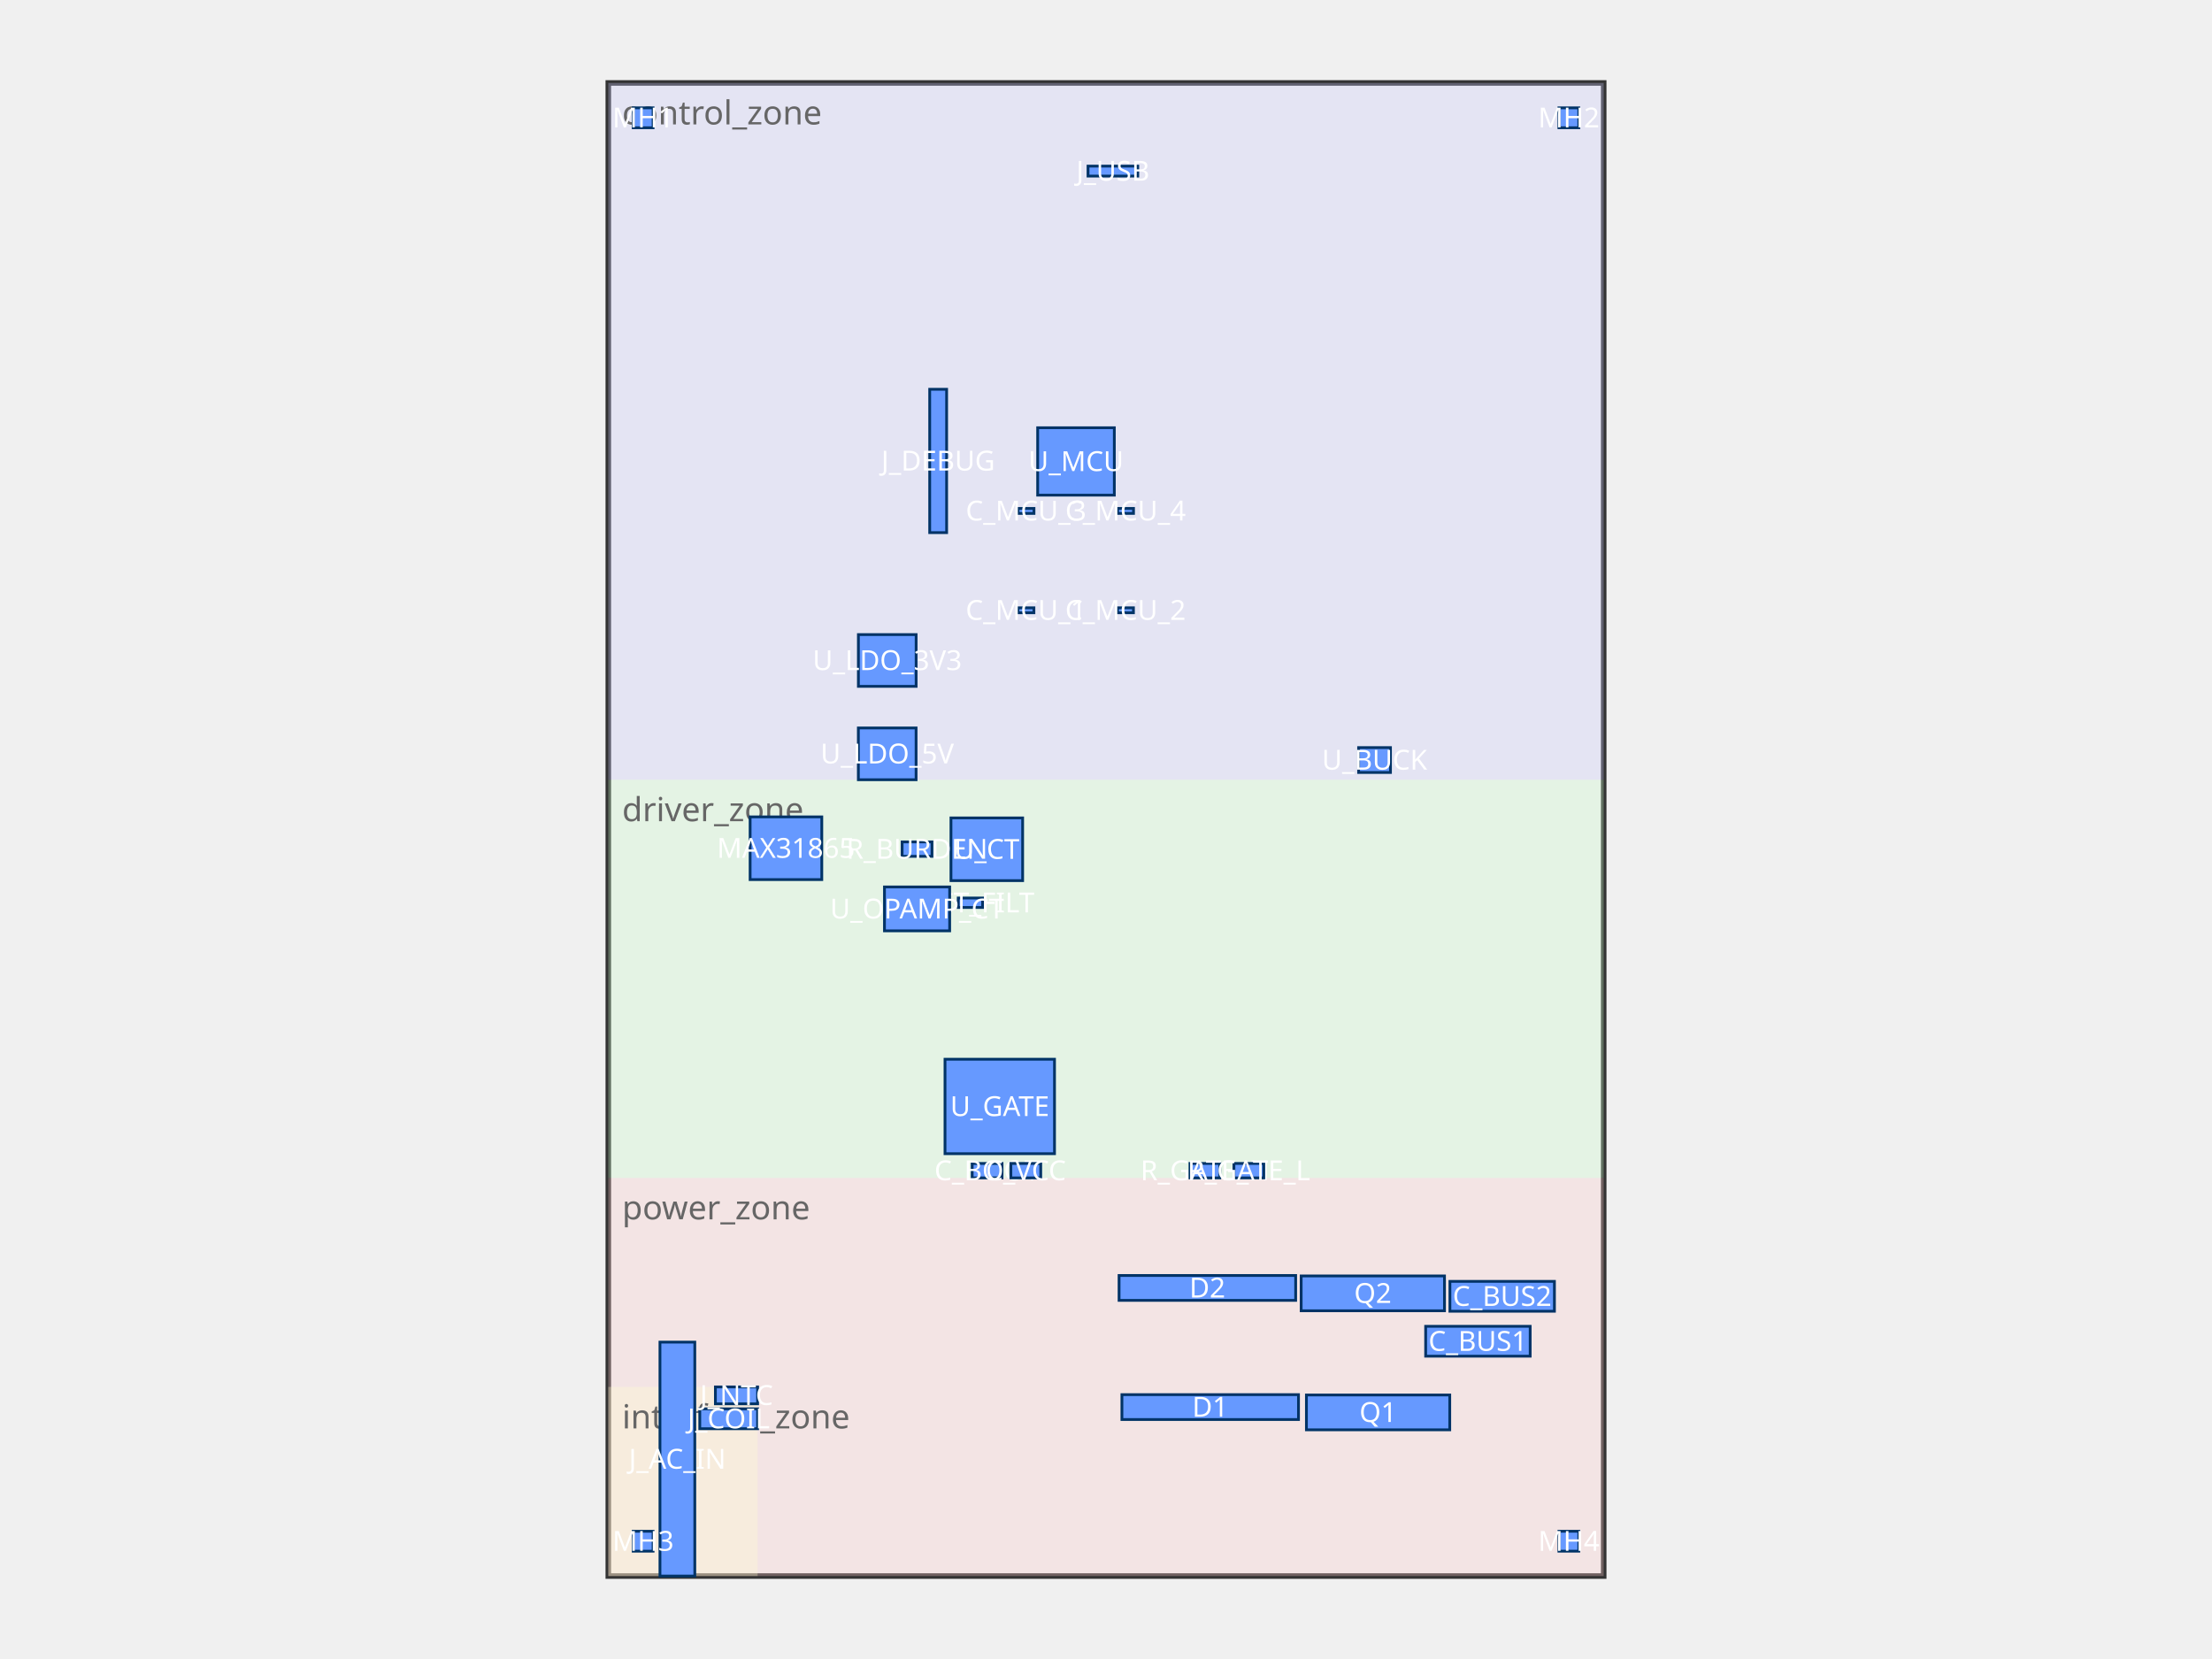
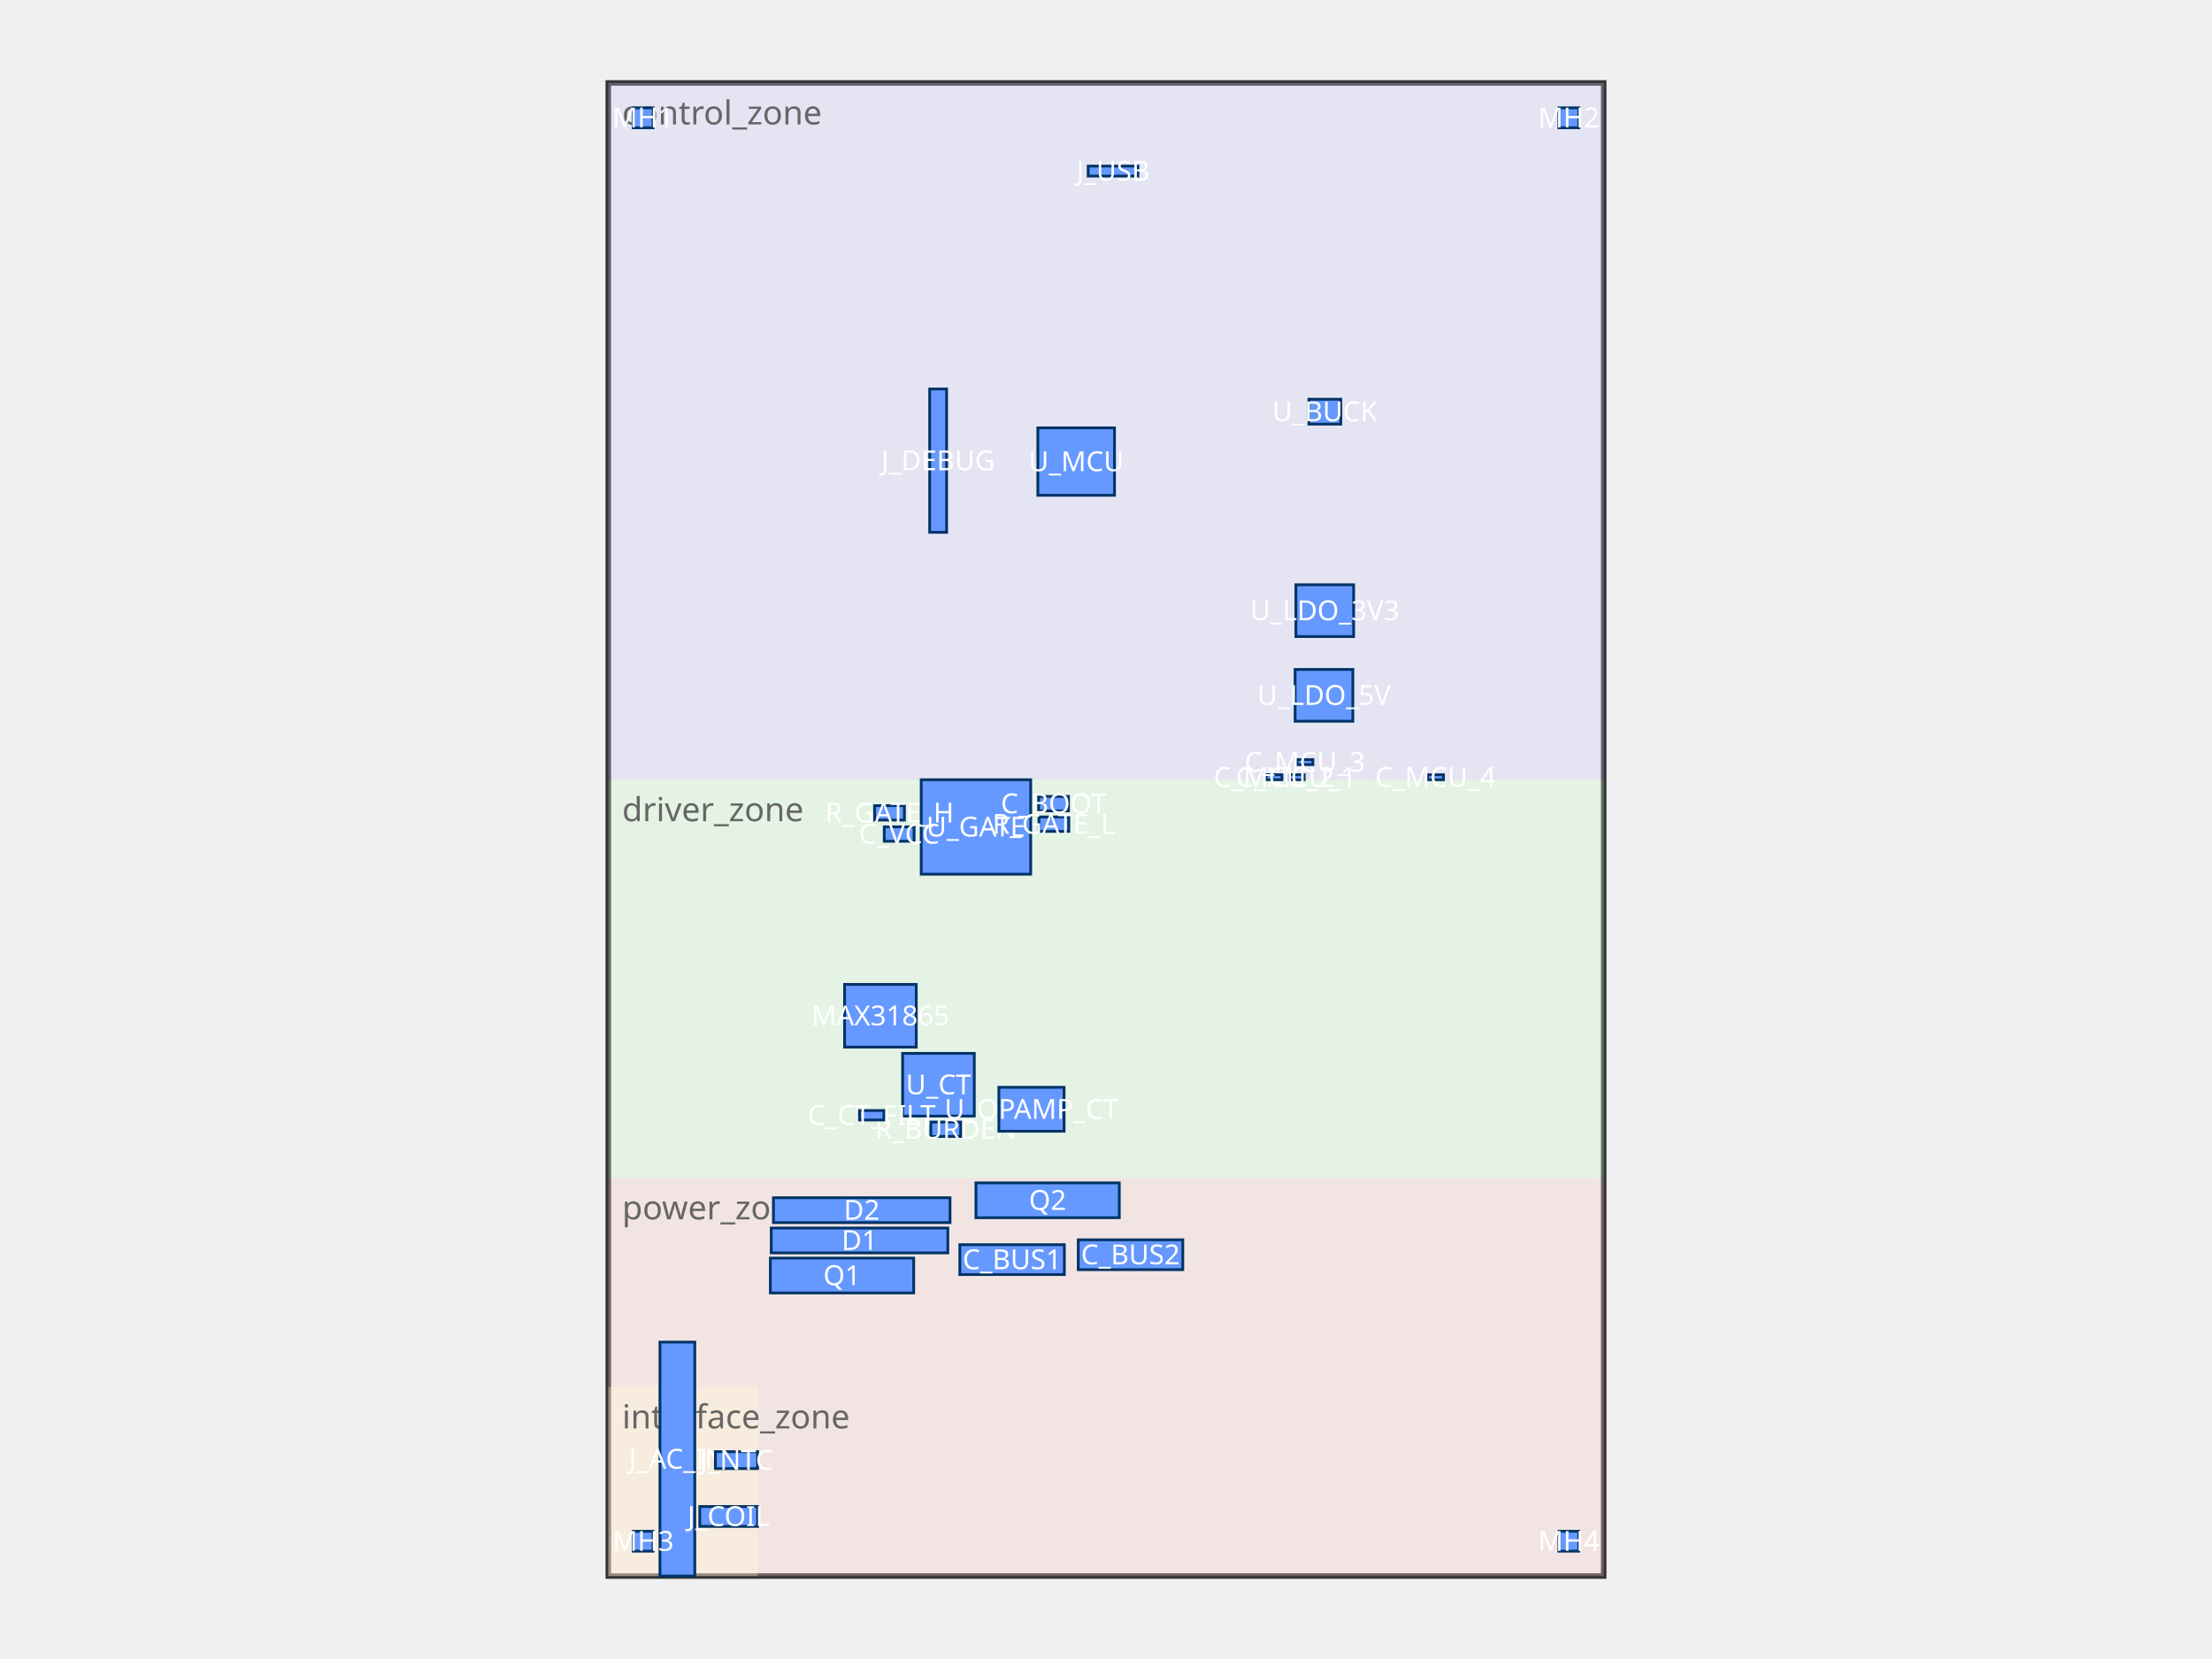
<svg xmlns="http://www.w3.org/2000/svg" viewBox="0 0 800 600">
  <rect x="220.0" y="30.0" width="360.0" height="540.0" fill="#eee" stroke="#333" stroke-width="2" />
  <rect x="220.0" y="426.0" width="360.0" height="144.0" fill="#ffcccc" fill-opacity="0.3" stroke="none" />
  <text x="225.0" y="441.0" font-family="sans-serif" font-size="12" fill="#666">power_zone</text>
  <rect x="220.0" y="282.0" width="360.0" height="144.0" fill="#ccffcc" fill-opacity="0.3" stroke="none" />
  <text x="225.0" y="297.0" font-family="sans-serif" font-size="12" fill="#666">driver_zone</text>
  <rect x="220.0" y="30.0" width="360.0" height="252.0" fill="#ccccff" fill-opacity="0.3" stroke="none" />
  <text x="225.0" y="45.0" font-family="sans-serif" font-size="12" fill="#666">control_zone</text>
  <rect x="220.0" y="501.6" width="54.0" height="68.4" fill="#ffffcc" fill-opacity="0.3" stroke="none" />
  <text x="225.0" y="516.6" font-family="sans-serif" font-size="12" fill="#666">interface_zone</text>
  <g transform="rotate(0.0, 244.984, 527.7)">
    <rect x="238.684" y="485.4" width="12.6" height="84.6" fill="#6699ff" stroke="#003366" stroke-width="1" />
    <text x="244.984" y="527.7" font-family="sans-serif" font-size="10" text-anchor="middle" dominant-baseline="middle" fill="white">J_AC_IN</text>
  </g>
-   <g transform="rotate(0.0, 437.6884, 508.8908)">
-     <rect x="405.756" y="504.391" width="63.864" height="9.0" fill="#6699ff" stroke="#003366" stroke-width="1" />
-     <text x="437.688" y="508.891" font-family="sans-serif" font-size="10" text-anchor="middle" dominant-baseline="middle" fill="white">D1</text>
+   <g transform="rotate(0.0, 310.863, 448.6261)">
+     <rect x="278.931" y="444.126" width="63.864" height="9.0" fill="#6699ff" stroke="#003366" stroke-width="1" />
+     <text x="310.863" y="448.626" font-family="sans-serif" font-size="10" text-anchor="middle" dominant-baseline="middle" fill="white">D1</text>
  </g>
-   <g transform="rotate(0.0, 436.6614, 465.7992)">
-     <rect x="404.729" y="461.299" width="63.864" height="9.0" fill="#6699ff" stroke="#003366" stroke-width="1" />
-     <text x="436.661" y="465.799" font-family="sans-serif" font-size="10" text-anchor="middle" dominant-baseline="middle" fill="white">D2</text>
+   <g transform="rotate(0.0, 311.6579, 437.6756)">
+     <rect x="279.726" y="433.176" width="63.864" height="9.0" fill="#6699ff" stroke="#003366" stroke-width="1" />
+     <text x="311.658" y="437.676" font-family="sans-serif" font-size="10" text-anchor="middle" dominant-baseline="middle" fill="white">D2</text>
  </g>
-   <g transform="rotate(0.0, 534.5073, 485.0808)">
-     <rect x="515.607" y="479.681" width="37.8" height="10.8" fill="#6699ff" stroke="#003366" stroke-width="1" />
-     <text x="534.507" y="485.081" font-family="sans-serif" font-size="10" text-anchor="middle" dominant-baseline="middle" fill="white">C_BUS1</text>
+   <g transform="rotate(0.0, 366.0407, 455.5579)">
+     <rect x="347.141" y="450.158" width="37.8" height="10.8" fill="#6699ff" stroke="#003366" stroke-width="1" />
+     <text x="366.041" y="455.558" font-family="sans-serif" font-size="10" text-anchor="middle" dominant-baseline="middle" fill="white">C_BUS1</text>
  </g>
-   <g transform="rotate(0.0, 543.2796, 468.8275)">
-     <rect x="524.38" y="463.427" width="37.8" height="10.8" fill="#6699ff" stroke="#003366" stroke-width="1" />
-     <text x="543.28" y="468.827" font-family="sans-serif" font-size="10" text-anchor="middle" dominant-baseline="middle" fill="white">C_BUS2</text>
+   <g transform="rotate(0.0, 408.8704, 453.7902)">
+     <rect x="389.97" y="448.39" width="37.8" height="10.8" fill="#6699ff" stroke="#003366" stroke-width="1" />
+     <text x="408.87" y="453.79" font-family="sans-serif" font-size="10" text-anchor="middle" dominant-baseline="middle" fill="white">C_BUS2</text>
  </g>
-   <g transform="rotate(0.0, 498.4044, 510.8119)">
-     <rect x="472.484" y="504.512" width="51.84" height="12.6" fill="#6699ff" stroke="#003366" stroke-width="1" />
-     <text x="498.404" y="510.812" font-family="sans-serif" font-size="10" text-anchor="middle" dominant-baseline="middle" fill="white">Q1</text>
+   <g transform="rotate(0.0, 304.5352, 461.3104)">
+     <rect x="278.615" y="455.01" width="51.84" height="12.6" fill="#6699ff" stroke="#003366" stroke-width="1" />
+     <text x="304.535" y="461.31" font-family="sans-serif" font-size="10" text-anchor="middle" dominant-baseline="middle" fill="white">Q1</text>
  </g>
-   <g transform="rotate(0.0, 496.5006, 467.7613)">
-     <rect x="470.581" y="461.461" width="51.84" height="12.6" fill="#6699ff" stroke="#003366" stroke-width="1" />
-     <text x="496.501" y="467.761" font-family="sans-serif" font-size="10" text-anchor="middle" dominant-baseline="middle" fill="white">Q2</text>
+   <g transform="rotate(0.0, 378.8842, 434.1012)">
+     <rect x="352.964" y="427.801" width="51.84" height="12.6" fill="#6699ff" stroke="#003366" stroke-width="1" />
+     <text x="378.884" y="434.101" font-family="sans-serif" font-size="10" text-anchor="middle" dominant-baseline="middle" fill="white">Q2</text>
  </g>
-   <g transform="rotate(0.0, 361.575, 400.1671)">
-     <rect x="341.775" y="383.085" width="39.6" height="34.164" fill="#6699ff" stroke="#003366" stroke-width="1" />
-     <text x="361.575" y="400.167" font-family="sans-serif" font-size="10" text-anchor="middle" dominant-baseline="middle" fill="white">U_GATE</text>
+   <g transform="rotate(0.0, 352.9675, 299.082)">
+     <rect x="333.168" y="282.0" width="39.6" height="34.164" fill="#6699ff" stroke="#003366" stroke-width="1" />
+     <text x="352.968" y="299.082" font-family="sans-serif" font-size="10" text-anchor="middle" dominant-baseline="middle" fill="white">U_GATE</text>
  </g>
-   <g transform="rotate(0.0, 357.0013, 423.39)">
-     <rect x="351.601" y="420.78" width="10.8" height="5.22" fill="#6699ff" stroke="#003366" stroke-width="1" />
-     <text x="357.001" y="423.39" font-family="sans-serif" font-size="10" text-anchor="middle" dominant-baseline="middle" fill="white">C_BOOT</text>
+   <g transform="rotate(0.0, 381.0368, 290.6579)">
+     <rect x="375.637" y="288.048" width="10.8" height="5.22" fill="#6699ff" stroke="#003366" stroke-width="1" />
+     <text x="381.037" y="290.658" font-family="sans-serif" font-size="10" text-anchor="middle" dominant-baseline="middle" fill="white">C_BOOT</text>
  </g>
-   <g transform="rotate(0.0, 370.9899, 423.39)">
-     <rect x="365.59" y="420.78" width="10.8" height="5.22" fill="#6699ff" stroke="#003366" stroke-width="1" />
-     <text x="370.99" y="423.39" font-family="sans-serif" font-size="10" text-anchor="middle" dominant-baseline="middle" fill="white">C_VCC</text>
+   <g transform="rotate(0.0, 325.1995, 301.6418)">
+     <rect x="319.8" y="299.032" width="10.8" height="5.22" fill="#6699ff" stroke="#003366" stroke-width="1" />
+     <text x="325.2" y="301.642" font-family="sans-serif" font-size="10" text-anchor="middle" dominant-baseline="middle" fill="white">C_VCC</text>
  </g>
-   <g transform="rotate(0.0, 435.7697, 423.39)">
-     <rect x="430.37" y="420.78" width="10.8" height="5.22" fill="#6699ff" stroke="#003366" stroke-width="1" />
-     <text x="435.77" y="423.39" font-family="sans-serif" font-size="10" text-anchor="middle" dominant-baseline="middle" fill="white">R_GATE_H</text>
+   <g transform="rotate(0.0, 321.6967, 293.988)">
+     <rect x="316.297" y="291.378" width="10.8" height="5.22" fill="#6699ff" stroke="#003366" stroke-width="1" />
+     <text x="321.697" y="293.988" font-family="sans-serif" font-size="10" text-anchor="middle" dominant-baseline="middle" fill="white">R_GATE_H</text>
  </g>
-   <g transform="rotate(0.0, 451.6623, 423.39)">
-     <rect x="446.262" y="420.78" width="10.8" height="5.22" fill="#6699ff" stroke="#003366" stroke-width="1" />
-     <text x="451.662" y="423.39" font-family="sans-serif" font-size="10" text-anchor="middle" dominant-baseline="middle" fill="white">R_GATE_L</text>
+   <g transform="rotate(0.0, 381.1459, 298.0683)">
+     <rect x="375.746" y="295.458" width="10.8" height="5.22" fill="#6699ff" stroke="#003366" stroke-width="1" />
+     <text x="381.146" y="298.068" font-family="sans-serif" font-size="10" text-anchor="middle" dominant-baseline="middle" fill="white">R_GATE_L</text>
  </g>
-   <g transform="rotate(0.0, 497.1233, 274.8767)">
-     <rect x="491.363" y="270.377" width="11.52" height="9.0" fill="#6699ff" stroke="#003366" stroke-width="1" />
-     <text x="497.123" y="274.877" font-family="sans-serif" font-size="10" text-anchor="middle" dominant-baseline="middle" fill="white">U_BUCK</text>
+   <g transform="rotate(0.0, 479.1485, 148.8901)">
+     <rect x="473.389" y="144.39" width="11.52" height="9.0" fill="#6699ff" stroke="#003366" stroke-width="1" />
+     <text x="479.149" y="148.89" font-family="sans-serif" font-size="10" text-anchor="middle" dominant-baseline="middle" fill="white">U_BUCK</text>
  </g>
-   <g transform="rotate(0.0, 320.8914, 238.8689)">
-     <rect x="310.451" y="229.509" width="20.88" height="18.72" fill="#6699ff" stroke="#003366" stroke-width="1" />
-     <text x="320.891" y="238.869" font-family="sans-serif" font-size="10" text-anchor="middle" dominant-baseline="middle" fill="white">U_LDO_3V3</text>
+   <g transform="rotate(0.0, 479.1233, 220.8523)">
+     <rect x="468.683" y="211.492" width="20.88" height="18.72" fill="#6699ff" stroke="#003366" stroke-width="1" />
+     <text x="479.123" y="220.852" font-family="sans-serif" font-size="10" text-anchor="middle" dominant-baseline="middle" fill="white">U_LDO_3V3</text>
  </g>
-   <g transform="rotate(0.0, 320.8761, 272.64)">
-     <rect x="310.436" y="263.28" width="20.88" height="18.72" fill="#6699ff" stroke="#003366" stroke-width="1" />
-     <text x="320.876" y="272.64" font-family="sans-serif" font-size="10" text-anchor="middle" dominant-baseline="middle" fill="white">U_LDO_5V</text>
+   <g transform="rotate(0.0, 478.8354, 251.4784)">
+     <rect x="468.395" y="242.118" width="20.88" height="18.72" fill="#6699ff" stroke="#003366" stroke-width="1" />
+     <text x="478.835" y="251.478" font-family="sans-serif" font-size="10" text-anchor="middle" dominant-baseline="middle" fill="white">U_LDO_5V</text>
  </g>
-   <g transform="rotate(0.0, 389.1489, 166.8888)">
-     <rect x="375.289" y="154.703" width="27.72" height="24.372" fill="#6699ff" stroke="#003366" stroke-width="1" />
-     <text x="389.149" y="166.889" font-family="sans-serif" font-size="10" text-anchor="middle" dominant-baseline="middle" fill="white">U_MCU</text>
+   <g transform="rotate(0.0, 389.2124, 166.934)">
+     <rect x="375.352" y="154.748" width="27.72" height="24.372" fill="#6699ff" stroke="#003366" stroke-width="1" />
+     <text x="389.212" y="166.934" font-family="sans-serif" font-size="10" text-anchor="middle" dominant-baseline="middle" fill="white">U_MCU</text>
  </g>
-   <g transform="rotate(0.0, 371.0456, 220.72)">
-     <rect x="368.166" y="219.82" width="5.76" height="1.8" fill="#6699ff" stroke="#003366" stroke-width="1" />
-     <text x="371.046" y="220.72" font-family="sans-serif" font-size="10" text-anchor="middle" dominant-baseline="middle" fill="white">C_MCU_1</text>
+   <g transform="rotate(0.0, 468.801, 281.1)">
+     <rect x="465.921" y="280.2" width="5.76" height="1.8" fill="#6699ff" stroke="#003366" stroke-width="1" />
+     <text x="468.801" y="281.1" font-family="sans-serif" font-size="10" text-anchor="middle" dominant-baseline="middle" fill="white">C_MCU_1</text>
  </g>
-   <g transform="rotate(0.0, 407.04, 220.7174)">
-     <rect x="404.16" y="219.817" width="5.76" height="1.8" fill="#6699ff" stroke="#003366" stroke-width="1" />
-     <text x="407.04" y="220.717" font-family="sans-serif" font-size="10" text-anchor="middle" dominant-baseline="middle" fill="white">C_MCU_2</text>
+   <g transform="rotate(0.0, 460.7495, 281.1)">
+     <rect x="457.87" y="280.2" width="5.76" height="1.8" fill="#6699ff" stroke="#003366" stroke-width="1" />
+     <text x="460.75" y="281.1" font-family="sans-serif" font-size="10" text-anchor="middle" dominant-baseline="middle" fill="white">C_MCU_2</text>
  </g>
-   <g transform="rotate(0.0, 371.0737, 184.782)">
-     <rect x="368.194" y="183.882" width="5.76" height="1.8" fill="#6699ff" stroke="#003366" stroke-width="1" />
-     <text x="371.074" y="184.782" font-family="sans-serif" font-size="10" text-anchor="middle" dominant-baseline="middle" fill="white">C_MCU_3</text>
+   <g transform="rotate(0.0, 471.9366, 275.6259)">
+     <rect x="469.057" y="274.726" width="5.76" height="1.8" fill="#6699ff" stroke="#003366" stroke-width="1" />
+     <text x="471.937" y="275.626" font-family="sans-serif" font-size="10" text-anchor="middle" dominant-baseline="middle" fill="white">C_MCU_3</text>
  </g>
-   <g transform="rotate(0.0, 407.0681, 184.7794)">
-     <rect x="404.188" y="183.879" width="5.76" height="1.8" fill="#6699ff" stroke="#003366" stroke-width="1" />
-     <text x="407.068" y="184.779" font-family="sans-serif" font-size="10" text-anchor="middle" dominant-baseline="middle" fill="white">C_MCU_4</text>
+   <g transform="rotate(0.0, 519.16, 281.1)">
+     <rect x="516.28" y="280.2" width="5.76" height="1.8" fill="#6699ff" stroke="#003366" stroke-width="1" />
+     <text x="519.16" y="281.1" font-family="sans-serif" font-size="10" text-anchor="middle" dominant-baseline="middle" fill="white">C_MCU_4</text>
  </g>
-   <g transform="rotate(0.0, 402.4964, 61.88085)">
-     <rect x="393.496" y="60.081" width="18.0" height="3.6" fill="#6699ff" stroke="#003366" stroke-width="1" />
-     <text x="402.496" y="61.881" font-family="sans-serif" font-size="10" text-anchor="middle" dominant-baseline="middle" fill="white">J_USB</text>
+   <g transform="rotate(0.0, 402.5486, 61.87383)">
+     <rect x="393.549" y="60.074" width="18.0" height="3.6" fill="#6699ff" stroke="#003366" stroke-width="1" />
+     <text x="402.549" y="61.874" font-family="sans-serif" font-size="10" text-anchor="middle" dominant-baseline="middle" fill="white">J_USB</text>
  </g>
-   <g transform="rotate(0.0, 339.3004, 166.7104)">
-     <rect x="336.24" y="140.79" width="6.12" height="51.84" fill="#6699ff" stroke="#003366" stroke-width="1" />
-     <text x="339.3" y="166.71" font-family="sans-serif" font-size="10" text-anchor="middle" dominant-baseline="middle" fill="white">J_DEBUG</text>
+   <g transform="rotate(0.0, 339.2935, 166.6033)">
+     <rect x="336.234" y="140.683" width="6.12" height="51.84" fill="#6699ff" stroke="#003366" stroke-width="1" />
+     <text x="339.294" y="166.603" font-family="sans-serif" font-size="10" text-anchor="middle" dominant-baseline="middle" fill="white">J_DEBUG</text>
  </g>
-   <g transform="rotate(0.0, 356.8911, 307.1513)">
-     <rect x="343.931" y="295.811" width="25.92" height="22.68" fill="#6699ff" stroke="#003366" stroke-width="1" />
-     <text x="356.891" y="307.151" font-family="sans-serif" font-size="10" text-anchor="middle" dominant-baseline="middle" fill="white">U_CT</text>
+   <g transform="rotate(0.0, 339.4058, 392.3058)">
+     <rect x="326.446" y="380.966" width="25.92" height="22.68" fill="#6699ff" stroke="#003366" stroke-width="1" />
+     <text x="339.406" y="392.306" font-family="sans-serif" font-size="10" text-anchor="middle" dominant-baseline="middle" fill="white">U_CT</text>
  </g>
-   <g transform="rotate(0.0, 331.6624, 307.0972)">
-     <rect x="326.262" y="304.487" width="10.8" height="5.22" fill="#6699ff" stroke="#003366" stroke-width="1" />
-     <text x="331.662" y="307.097" font-family="sans-serif" font-size="10" text-anchor="middle" dominant-baseline="middle" fill="white">R_BURDEN</text>
+   <g transform="rotate(0.0, 342.0375, 408.4006)">
+     <rect x="336.637" y="405.791" width="10.8" height="5.22" fill="#6699ff" stroke="#003366" stroke-width="1" />
+     <text x="342.037" y="408.401" font-family="sans-serif" font-size="10" text-anchor="middle" dominant-baseline="middle" fill="white">R_BURDEN</text>
  </g>
-   <g transform="rotate(0.0, 350.9653, 326.4896)">
-     <rect x="346.555" y="324.78" width="8.82" height="3.42" fill="#6699ff" stroke="#003366" stroke-width="1" />
-     <text x="350.965" y="326.49" font-family="sans-serif" font-size="10" text-anchor="middle" dominant-baseline="middle" fill="white">C_CT_FILT</text>
+   <g transform="rotate(0.0, 315.2805, 403.349)">
+     <rect x="310.87" y="401.639" width="8.82" height="3.42" fill="#6699ff" stroke="#003366" stroke-width="1" />
+     <text x="315.28" y="403.349" font-family="sans-serif" font-size="10" text-anchor="middle" dominant-baseline="middle" fill="white">C_CT_FILT</text>
  </g>
-   <g transform="rotate(0.0, 331.6703, 328.7117)">
-     <rect x="319.88" y="320.774" width="23.58" height="15.876" fill="#6699ff" stroke="#003366" stroke-width="1" />
-     <text x="331.67" y="328.712" font-family="sans-serif" font-size="10" text-anchor="middle" dominant-baseline="middle" fill="white">U_OPAMP_CT</text>
+   <g transform="rotate(0.0, 373.0462, 401.1833)">
+     <rect x="361.256" y="393.245" width="23.58" height="15.876" fill="#6699ff" stroke="#003366" stroke-width="1" />
+     <text x="373.046" y="401.183" font-family="sans-serif" font-size="10" text-anchor="middle" dominant-baseline="middle" fill="white">U_OPAMP_CT</text>
  </g>
-   <g transform="rotate(0.0, 284.2526, 306.7754)">
-     <rect x="271.293" y="295.435" width="25.92" height="22.68" fill="#6699ff" stroke="#003366" stroke-width="1" />
-     <text x="284.253" y="306.775" font-family="sans-serif" font-size="10" text-anchor="middle" dominant-baseline="middle" fill="white">MAX31865</text>
+   <g transform="rotate(0.0, 318.4159, 367.3675)">
+     <rect x="305.456" y="356.027" width="25.92" height="22.68" fill="#6699ff" stroke="#003366" stroke-width="1" />
+     <text x="318.416" y="367.367" font-family="sans-serif" font-size="10" text-anchor="middle" dominant-baseline="middle" fill="white">MAX31865</text>
  </g>
-   <g transform="rotate(0.0, 263.542, 513.12)">
-     <rect x="253.084" y="509.52" width="20.916" height="7.2" fill="#6699ff" stroke="#003366" stroke-width="1" />
-     <text x="263.542" y="513.12" font-family="sans-serif" font-size="10" text-anchor="middle" dominant-baseline="middle" fill="white">J_COIL</text>
+   <g transform="rotate(0.0, 263.542, 548.4477)">
+     <rect x="253.084" y="544.848" width="20.916" height="7.2" fill="#6699ff" stroke="#003366" stroke-width="1" />
+     <text x="263.542" y="548.448" font-family="sans-serif" font-size="10" text-anchor="middle" dominant-baseline="middle" fill="white">J_COIL</text>
  </g>
-   <g transform="rotate(0.0, 266.368, 504.66)">
-     <rect x="258.736" y="501.6" width="15.264" height="6.12" fill="#6699ff" stroke="#003366" stroke-width="1" />
-     <text x="266.368" y="504.66" font-family="sans-serif" font-size="10" text-anchor="middle" dominant-baseline="middle" fill="white">J_NTC</text>
+   <g transform="rotate(0.0, 266.368, 528.0777)">
+     <rect x="258.736" y="525.018" width="15.264" height="6.12" fill="#6699ff" stroke="#003366" stroke-width="1" />
+     <text x="266.368" y="528.078" font-family="sans-serif" font-size="10" text-anchor="middle" dominant-baseline="middle" fill="white">J_NTC</text>
  </g>
  <g transform="rotate(0.0, 232.6, 42.6)">
    <rect x="229.0" y="39.0" width="7.2" height="7.2" fill="#6699ff" stroke="#003366" stroke-width="1" />
    <text x="232.6" y="42.6" font-family="sans-serif" font-size="10" text-anchor="middle" dominant-baseline="middle" fill="white">MH1</text>
  </g>
  <g transform="rotate(0.0, 567.4, 42.6)">
    <rect x="563.8" y="39.0" width="7.2" height="7.2" fill="#6699ff" stroke="#003366" stroke-width="1" />
    <text x="567.4" y="42.6" font-family="sans-serif" font-size="10" text-anchor="middle" dominant-baseline="middle" fill="white">MH2</text>
  </g>
  <g transform="rotate(0.0, 232.6, 557.4)">
    <rect x="229.0" y="553.8" width="7.2" height="7.2" fill="#6699ff" stroke="#003366" stroke-width="1" />
    <text x="232.6" y="557.4" font-family="sans-serif" font-size="10" text-anchor="middle" dominant-baseline="middle" fill="white">MH3</text>
  </g>
  <g transform="rotate(0.0, 567.4, 557.4)">
    <rect x="563.8" y="553.8" width="7.2" height="7.2" fill="#6699ff" stroke="#003366" stroke-width="1" />
    <text x="567.4" y="557.4" font-family="sans-serif" font-size="10" text-anchor="middle" dominant-baseline="middle" fill="white">MH4</text>
  </g>
</svg>
